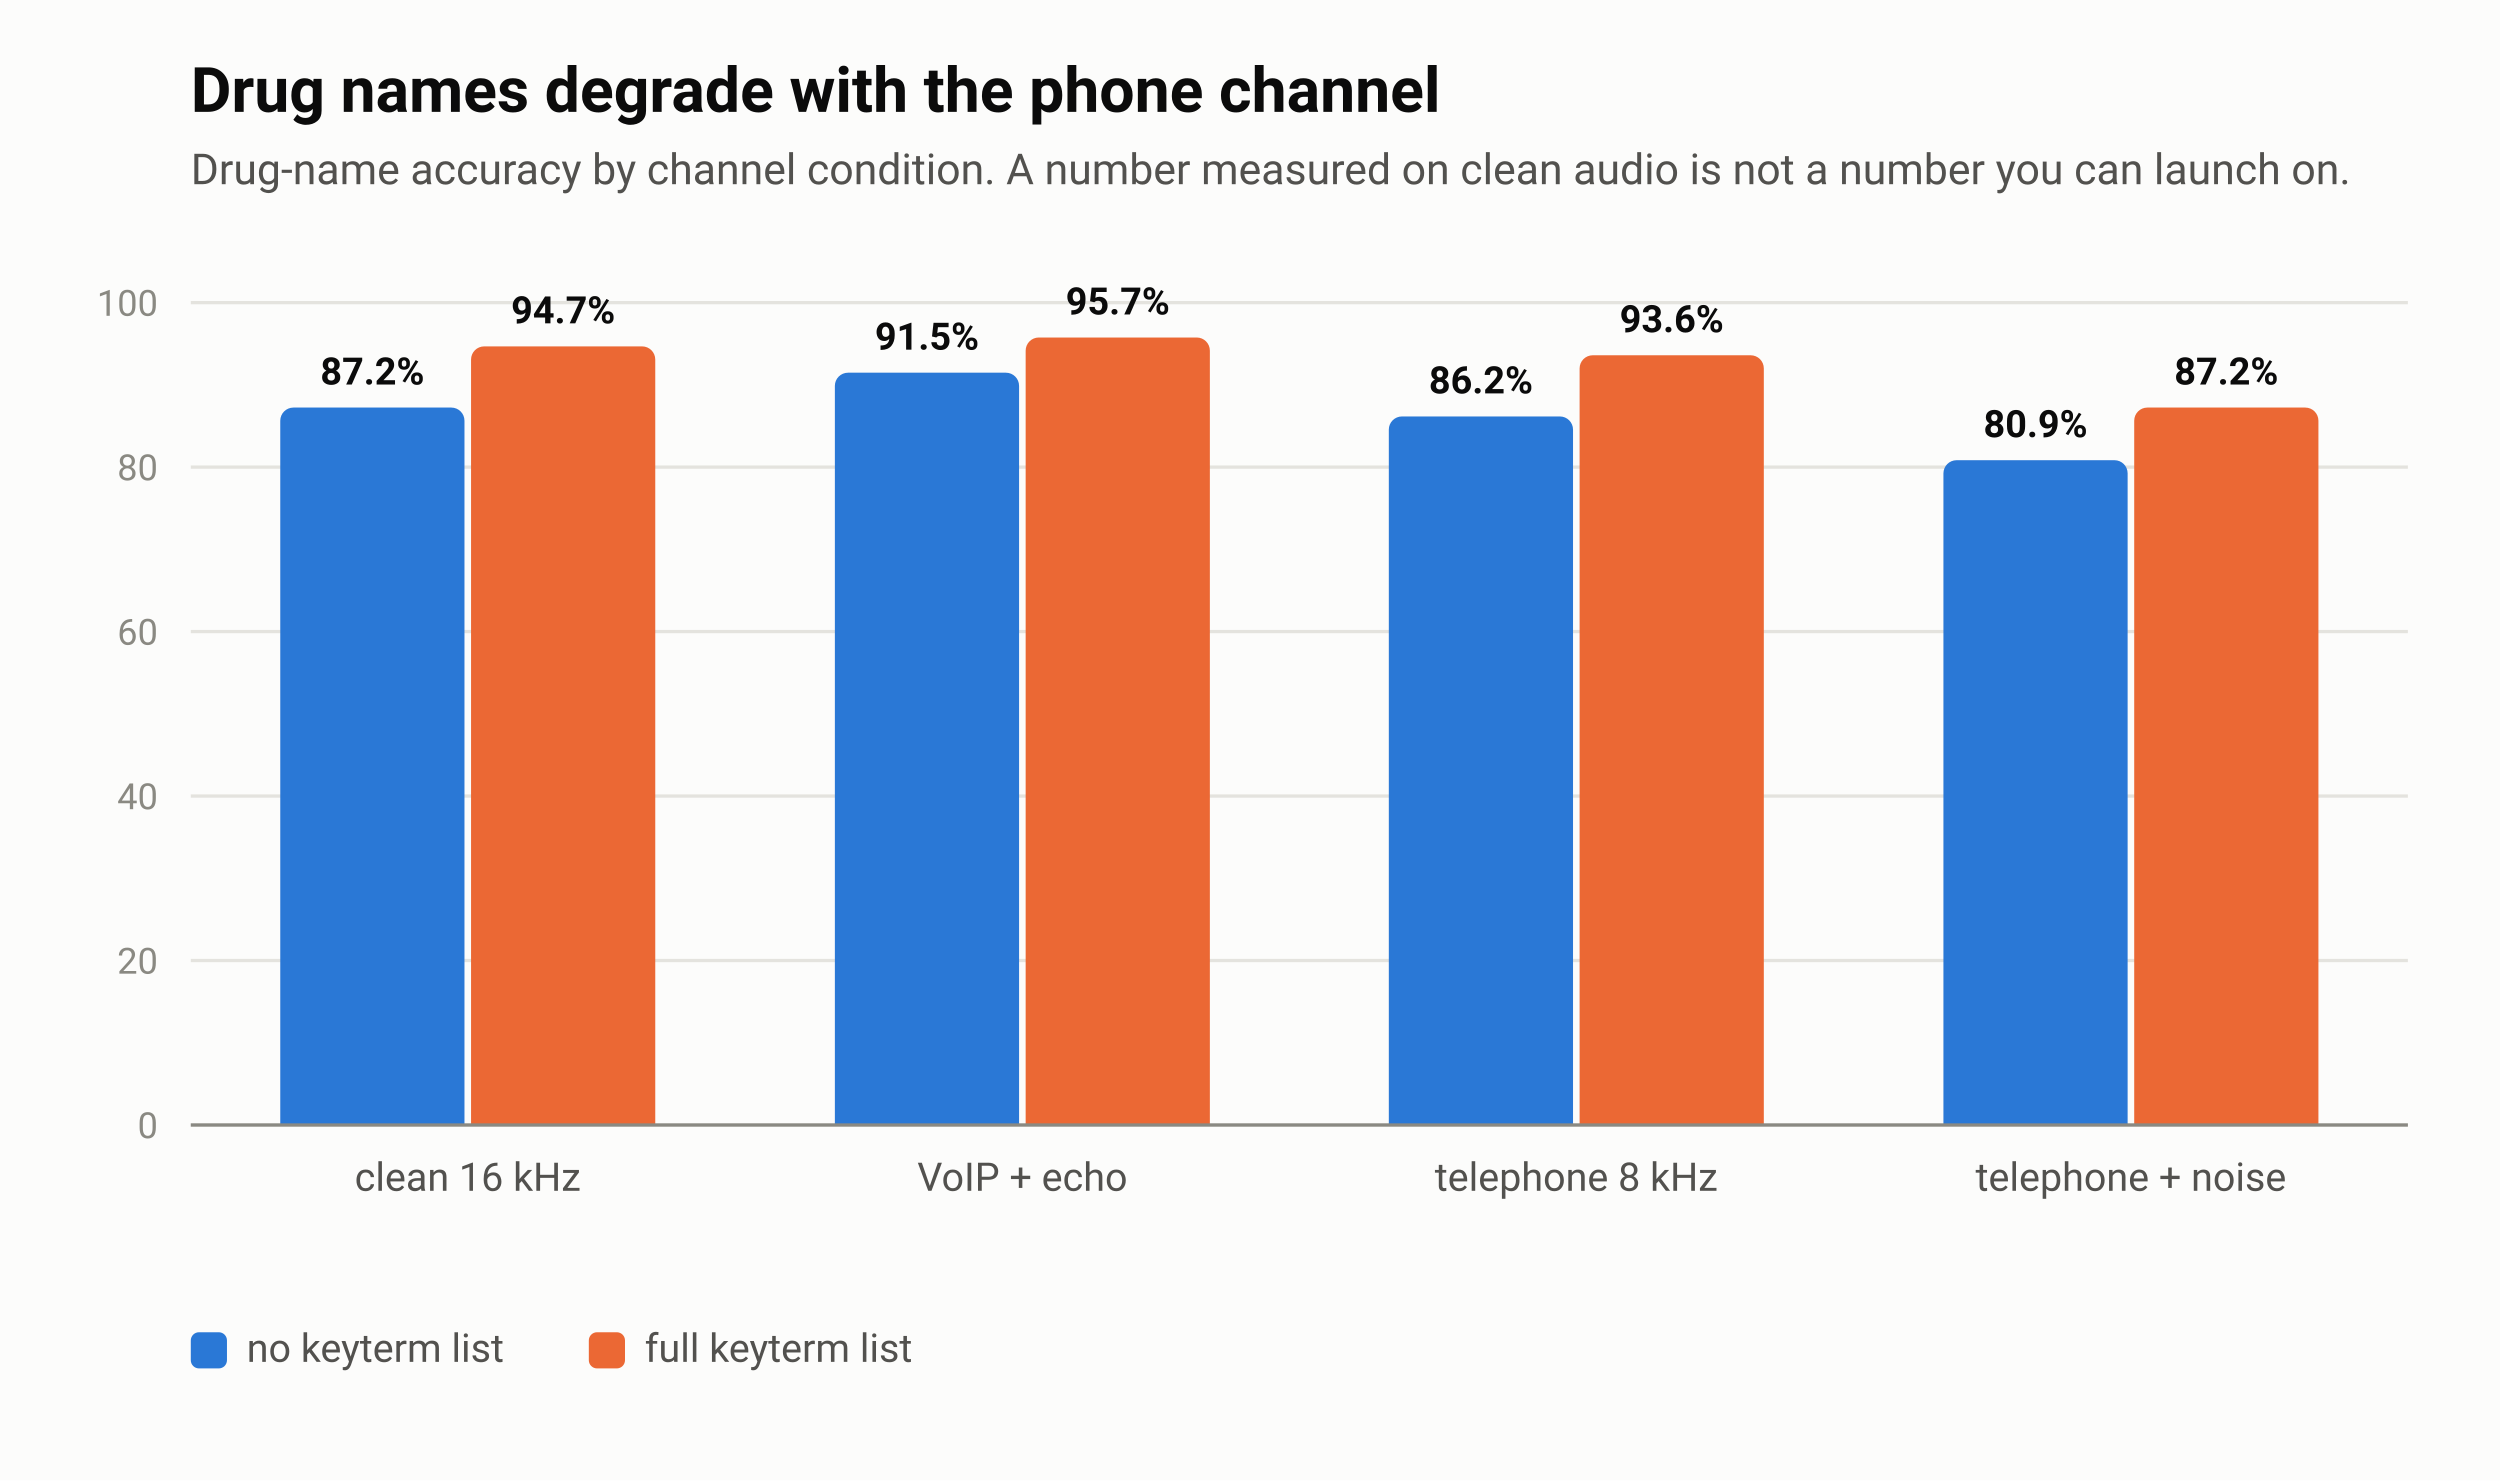
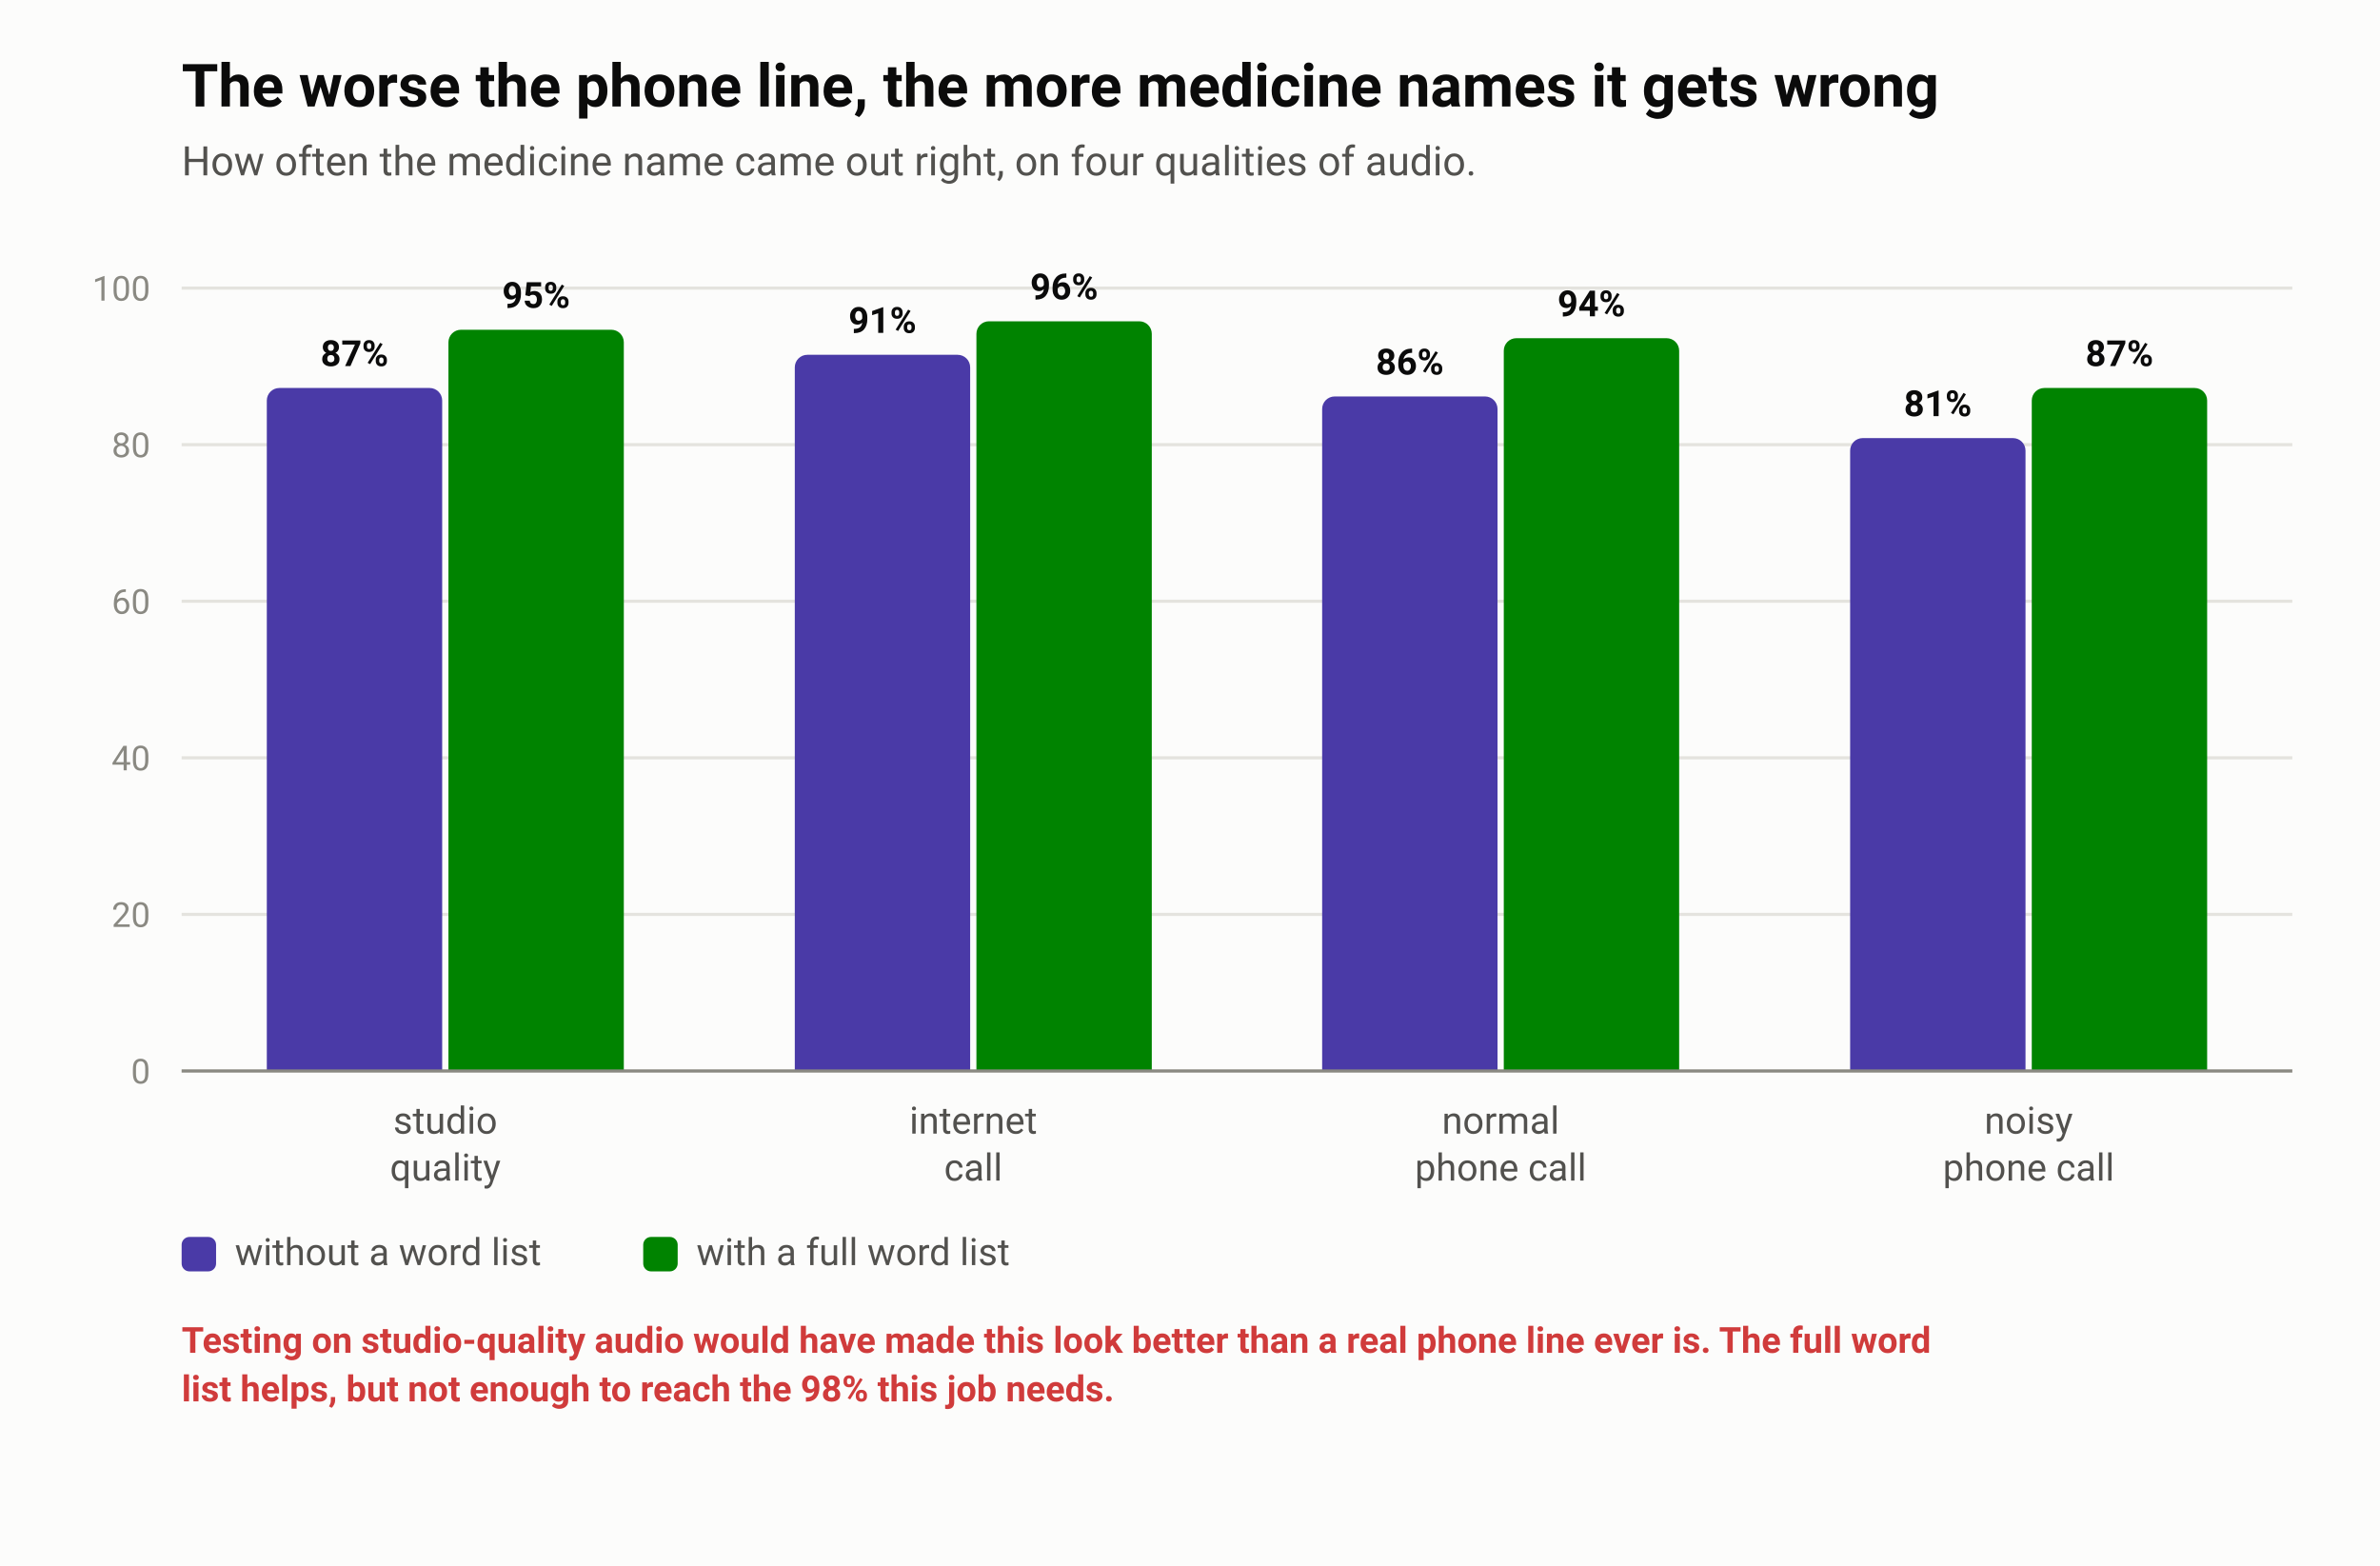
- <svg xmlns="http://www.w3.org/2000/svg" viewBox="0 0 760 450" width="760" height="450" role="img" aria-label="Drug names degrade with the phone channel. Drug-name accuracy by channel condition. A number measured on clean audio is not a number you can launch on.">
-   <rect width="760" height="450" fill="#fcfcfb" />
+ <svg xmlns="http://www.w3.org/2000/svg" viewBox="0 0 760 500" width="760" height="500" role="img" aria-label="The worse the phone line, the more medicine names it gets wrong. How often the medicine name came out right, on four qualities of audio.">
+   <rect width="760" height="500" fill="#fcfcfb" />
  <g font-family="-apple-system,BlinkMacSystemFont,'Segoe UI',Roboto,Helvetica,Arial,sans-serif">
-     <text x="58" y="34" font-size="19" font-weight="650" fill="#0b0b0b">Drug names degrade with the phone channel</text>
-     <text x="58" y="56" font-size="13" fill="#52514e">Drug-name accuracy by channel condition. A number measured on clean audio is not a number you can launch on.</text>
+     <text x="58" y="34" font-size="19" font-weight="650" fill="#0b0b0b">The worse the phone line, the more medicine names it gets wrong</text>
+     <text x="58" y="56" font-size="13" fill="#52514e">How often the medicine name came out right, on four qualities of audio.</text>
    <line x1="58" y1="342.0" x2="732" y2="342.0" stroke="#e4e3de" stroke-width="1" />
    <text x="48" y="346.0" font-size="11" text-anchor="end" fill="#8a8982">0</text>
    <line x1="58" y1="292.0" x2="732" y2="292.0" stroke="#e4e3de" stroke-width="1" />
    <text x="48" y="296.0" font-size="11" text-anchor="end" fill="#8a8982">20</text>
    <line x1="58" y1="242.0" x2="732" y2="242.0" stroke="#e4e3de" stroke-width="1" />
    <text x="48" y="246.0" font-size="11" text-anchor="end" fill="#8a8982">40</text>
    <line x1="58" y1="192.0" x2="732" y2="192.0" stroke="#e4e3de" stroke-width="1" />
    <text x="48" y="196.0" font-size="11" text-anchor="end" fill="#8a8982">60</text>
    <line x1="58" y1="142.0" x2="732" y2="142.0" stroke="#e4e3de" stroke-width="1" />
    <text x="48" y="146.0" font-size="11" text-anchor="end" fill="#8a8982">80</text>
    <line x1="58" y1="92.0" x2="732" y2="92.0" stroke="#e4e3de" stroke-width="1" />
    <text x="48" y="96.0" font-size="11" text-anchor="end" fill="#8a8982">100</text>
-     <path d="M85.2,342.0 V127.9 a4,4 0 0 1 4,-4 h48.0 a4,4 0 0 1 4,4 V342.0 Z" fill="#2a78d6" />
-     <text x="113.2" y="116.9" font-size="11.5" font-weight="600" text-anchor="middle" fill="#0b0b0b">87.2%</text>
-     <path d="M143.2,342.0 V109.3 a4,4 0 0 1 4,-4 h48.0 a4,4 0 0 1 4,4 V342.0 Z" fill="#eb6834" />
-     <text x="171.2" y="98.3" font-size="11.5" font-weight="600" text-anchor="middle" fill="#0b0b0b">94.7%</text>
-     <text x="142.2" y="362.0" font-size="12" text-anchor="middle" fill="#52514e">clean 16 kHz</text>
-     <path d="M253.8,342.0 V117.3 a4,4 0 0 1 4,-4 h48.0 a4,4 0 0 1 4,4 V342.0 Z" fill="#2a78d6" />
-     <text x="281.8" y="106.3" font-size="11.5" font-weight="600" text-anchor="middle" fill="#0b0b0b">91.5%</text>
-     <path d="M311.8,342.0 V106.6 a4,4 0 0 1 4,-4 h48.0 a4,4 0 0 1 4,4 V342.0 Z" fill="#eb6834" />
-     <text x="339.8" y="95.6" font-size="11.5" font-weight="600" text-anchor="middle" fill="#0b0b0b">95.7%</text>
-     <text x="310.8" y="362.0" font-size="12" text-anchor="middle" fill="#52514e">VoIP + echo</text>
-     <path d="M422.2,342.0 V130.6 a4,4 0 0 1 4,-4 h48.0 a4,4 0 0 1 4,4 V342.0 Z" fill="#2a78d6" />
-     <text x="450.2" y="119.6" font-size="11.5" font-weight="600" text-anchor="middle" fill="#0b0b0b">86.2%</text>
-     <path d="M480.2,342.0 V112.0 a4,4 0 0 1 4,-4 h48.0 a4,4 0 0 1 4,4 V342.0 Z" fill="#eb6834" />
-     <text x="508.2" y="101.0" font-size="11.5" font-weight="600" text-anchor="middle" fill="#0b0b0b">93.6%</text>
-     <text x="479.2" y="362.0" font-size="12" text-anchor="middle" fill="#52514e">telephone 8 kHz</text>
-     <path d="M590.8,342.0 V143.9 a4,4 0 0 1 4,-4 h48.0 a4,4 0 0 1 4,4 V342.0 Z" fill="#2a78d6" />
-     <text x="618.8" y="132.9" font-size="11.5" font-weight="600" text-anchor="middle" fill="#0b0b0b">80.9%</text>
-     <path d="M648.8,342.0 V127.9 a4,4 0 0 1 4,-4 h48.0 a4,4 0 0 1 4,4 V342.0 Z" fill="#eb6834" />
-     <text x="676.8" y="116.9" font-size="11.5" font-weight="600" text-anchor="middle" fill="#0b0b0b">87.2%</text>
-     <text x="647.8" y="362.0" font-size="12" text-anchor="middle" fill="#52514e">telephone + noise</text>
+     <path d="M85.2,342.0 V127.9 a4,4 0 0 1 4,-4 h48.0 a4,4 0 0 1 4,4 V342.0 Z" fill="#4a3aa7" />
+     <text x="113.2" y="116.9" font-size="11.5" font-weight="600" text-anchor="middle" fill="#0b0b0b">87%</text>
+     <path d="M143.2,342.0 V109.3 a4,4 0 0 1 4,-4 h48.0 a4,4 0 0 1 4,4 V342.0 Z" fill="#008300" />
+     <text x="171.2" y="98.3" font-size="11.5" font-weight="600" text-anchor="middle" fill="#0b0b0b">95%</text>
+     <text x="142.2" y="362.0" font-size="12" text-anchor="middle" fill="#52514e">studio</text>
+     <text x="142.2" y="377.0" font-size="12" text-anchor="middle" fill="#52514e">quality</text>
+     <path d="M253.8,342.0 V117.3 a4,4 0 0 1 4,-4 h48.0 a4,4 0 0 1 4,4 V342.0 Z" fill="#4a3aa7" />
+     <text x="281.8" y="106.3" font-size="11.5" font-weight="600" text-anchor="middle" fill="#0b0b0b">91%</text>
+     <path d="M311.8,342.0 V106.6 a4,4 0 0 1 4,-4 h48.0 a4,4 0 0 1 4,4 V342.0 Z" fill="#008300" />
+     <text x="339.8" y="95.6" font-size="11.5" font-weight="600" text-anchor="middle" fill="#0b0b0b">96%</text>
+     <text x="310.8" y="362.0" font-size="12" text-anchor="middle" fill="#52514e">internet</text>
+     <text x="310.8" y="377.0" font-size="12" text-anchor="middle" fill="#52514e">call</text>
+     <path d="M422.2,342.0 V130.6 a4,4 0 0 1 4,-4 h48.0 a4,4 0 0 1 4,4 V342.0 Z" fill="#4a3aa7" />
+     <text x="450.2" y="119.6" font-size="11.5" font-weight="600" text-anchor="middle" fill="#0b0b0b">86%</text>
+     <path d="M480.2,342.0 V112.0 a4,4 0 0 1 4,-4 h48.0 a4,4 0 0 1 4,4 V342.0 Z" fill="#008300" />
+     <text x="508.2" y="101.0" font-size="11.5" font-weight="600" text-anchor="middle" fill="#0b0b0b">94%</text>
+     <text x="479.2" y="362.0" font-size="12" text-anchor="middle" fill="#52514e">normal</text>
+     <text x="479.2" y="377.0" font-size="12" text-anchor="middle" fill="#52514e">phone call</text>
+     <path d="M590.8,342.0 V143.9 a4,4 0 0 1 4,-4 h48.0 a4,4 0 0 1 4,4 V342.0 Z" fill="#4a3aa7" />
+     <text x="618.8" y="132.9" font-size="11.5" font-weight="600" text-anchor="middle" fill="#0b0b0b">81%</text>
+     <path d="M648.8,342.0 V127.9 a4,4 0 0 1 4,-4 h48.0 a4,4 0 0 1 4,4 V342.0 Z" fill="#008300" />
+     <text x="676.8" y="116.9" font-size="11.5" font-weight="600" text-anchor="middle" fill="#0b0b0b">87%</text>
+     <text x="647.8" y="362.0" font-size="12" text-anchor="middle" fill="#52514e">noisy</text>
+     <text x="647.8" y="377.0" font-size="12" text-anchor="middle" fill="#52514e">phone call</text>
    <line x1="58" y1="342" x2="732" y2="342" stroke="#8a8982" stroke-width="1" />
-     <rect x="58" y="405" width="11" height="11" rx="2.5" fill="#2a78d6" />
-     <text x="75" y="414" font-size="12" fill="#52514e">no keyterm list</text>
-     <rect x="179.0" y="405" width="11" height="11" rx="2.5" fill="#eb6834" />
-     <text x="196.0" y="414" font-size="12" fill="#52514e">full keyterm list</text>
+     <rect x="58" y="395" width="11" height="11" rx="2.5" fill="#4a3aa7" />
+     <text x="75" y="404" font-size="12" fill="#52514e">without a word list</text>
+     <rect x="205.4" y="395" width="11" height="11" rx="2.5" fill="#008300" />
+     <text x="222.4" y="404" font-size="12" fill="#52514e">with a full word list</text>
+     <text x="58" y="432.0" font-size="11.5" fill="#d03b3b" font-weight="600">Testing on studio-quality audio would have made this look better than a real phone line ever is. The full word</text>
+     <text x="58" y="447.5" font-size="11.5" fill="#d03b3b" font-weight="600">list helps, but not enough to reach the 98% this job needs.</text>
  </g>
</svg>
